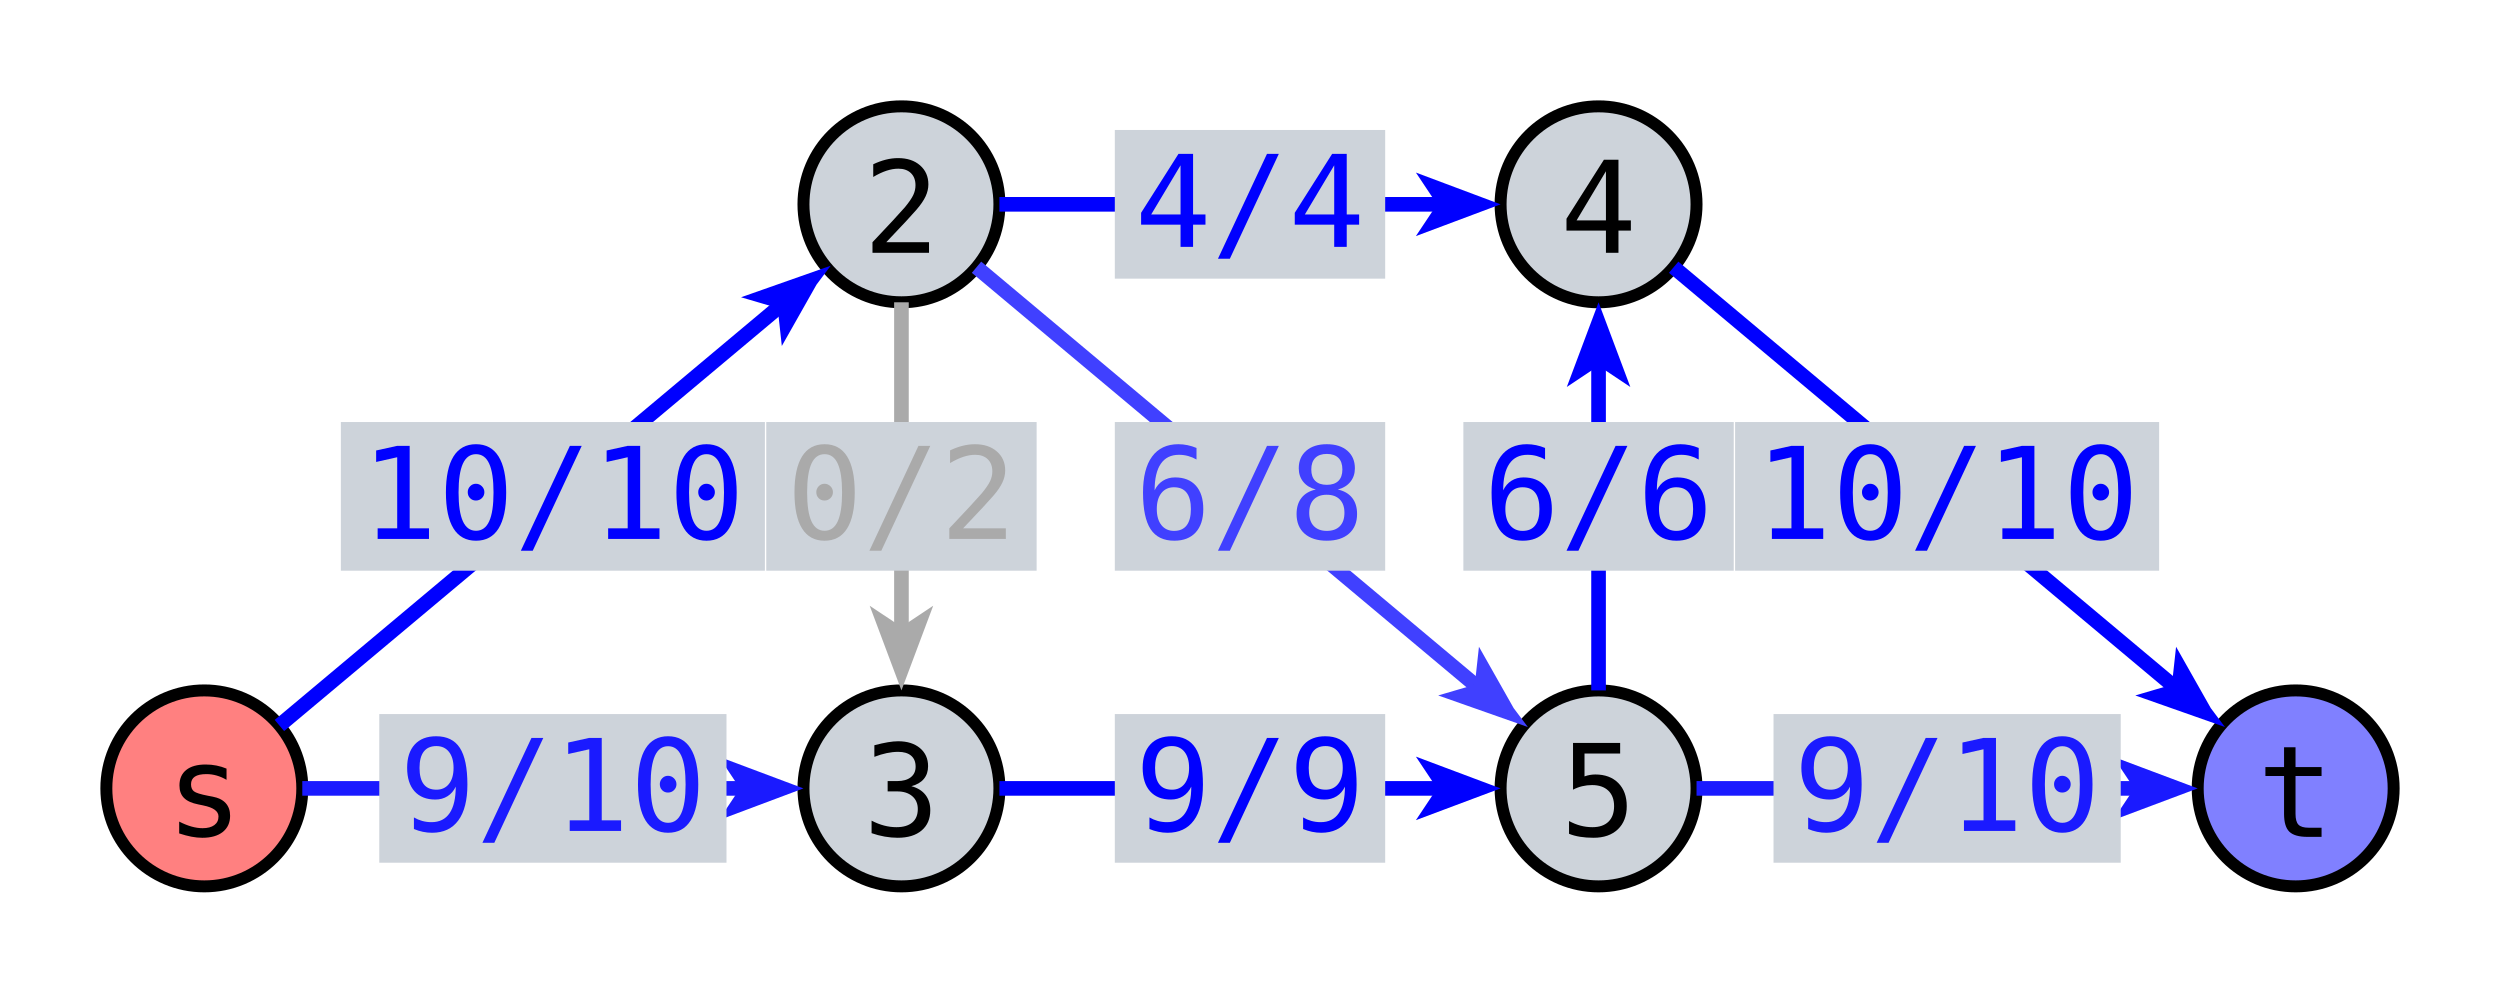
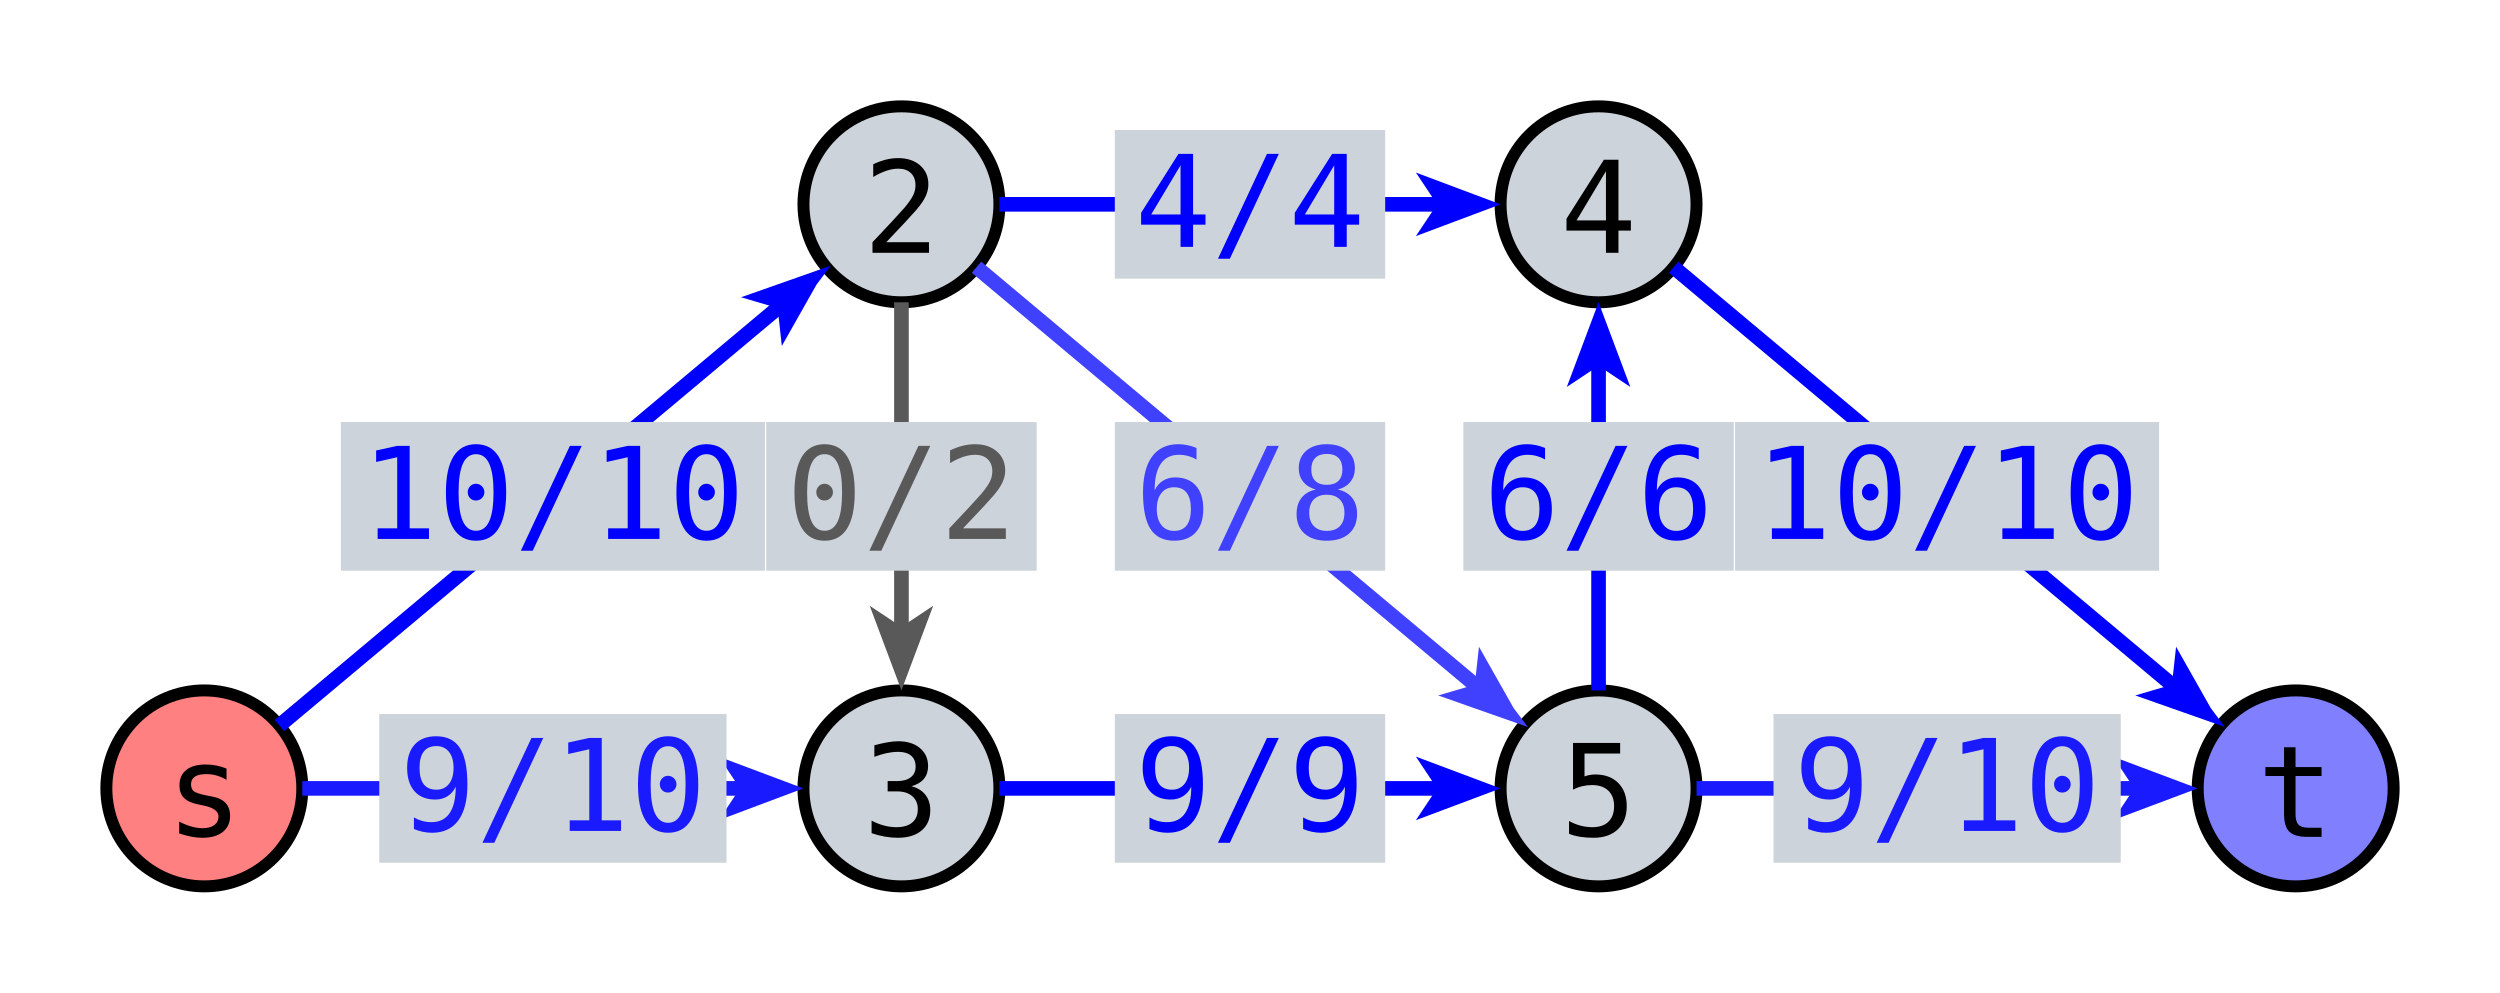
<svg xmlns="http://www.w3.org/2000/svg" xmlns:xlink="http://www.w3.org/1999/xlink" viewBox="0 0 188.063 74.677" width="188.063pt" height="74.677pt">
  <g transform="translate(8 8)">
    <path fill="#ff8080" fill-rule="nonzero" stroke="#000000" stroke-width="0.9" stroke-linecap="butt" stroke-linejoin="miter" stroke-miterlimit="4" transform="translate(0 43.93701)" d="M 0 0m 7.37 0c -4.067 0 -7.37 3.303 -7.37 7.37c 0 4.067 3.303 7.37 7.37 7.37c 4.067 0 7.37 -3.303 7.37 -7.37c 0 -4.067 -3.303 -7.37 -7.37 -7.37Z " />
    <path fill="none" transform="translate(4.480235 47.59224)" d="M 0 0m 0 0h 5.78v 7.43h -5.78v -7.43Z " />
    <g transform="translate(4.480235 47.59224)">
      <g transform="matrix(1 0 0 -1 0 7.29375)">
        <use xlink:href="#gD3120816C923F3705A366BB592C9E7CB" x="0" y="0" fill="#000000" fill-rule="nonzero" />
      </g>
    </g>
    <path fill="#cdd3da" fill-rule="nonzero" stroke="#000000" stroke-width="0.9" stroke-linecap="butt" stroke-linejoin="miter" stroke-miterlimit="4" transform="translate(52.44094)" d="M 0 0m 7.37 0c -4.067 0 -7.37 3.303 -7.37 7.37c 0 4.067 3.303 7.37 7.37 7.37c 4.067 0 7.37 -3.303 7.37 -7.37c 0 -4.067 -3.303 -7.37 -7.37 -7.37Z " />
    <path fill="none" transform="translate(56.92118 3.723204)" d="M 0 0m 0 0h 5.78v 7.294h -5.78v -7.294Z " />
    <g transform="translate(56.92118 3.723204)">
      <g transform="matrix(1 0 0 -1 0 7.29375)">
        <use xlink:href="#gC814F374D09A5177D73339D3A8A8B228" x="0" y="0" fill="#000000" fill-rule="nonzero" />
      </g>
    </g>
    <path fill="#cdd3da" fill-rule="nonzero" stroke="#000000" stroke-width="0.9" stroke-linecap="butt" stroke-linejoin="miter" stroke-miterlimit="4" transform="translate(52.44094 43.93701)" d="M 0 0m 7.37 0c -4.067 0 -7.37 3.303 -7.37 7.37c 0 4.067 3.303 7.37 7.37 7.37c 4.067 0 7.37 -3.303 7.37 -7.37c 0 -4.067 -3.303 -7.37 -7.37 -7.37Z " />
    <path fill="none" transform="translate(56.92118 47.59224)" d="M 0 0m 0 0h 5.78v 7.43h -5.78v -7.43Z " />
    <g transform="translate(56.92118 47.59224)">
      <g transform="matrix(1 0 0 -1 0 7.29375)">
        <use xlink:href="#gFF7C89DB8EC66FB14A5ABD42276CD9ED" x="0" y="0" fill="#000000" fill-rule="nonzero" />
      </g>
    </g>
    <path fill="#cdd3da" fill-rule="nonzero" stroke="#000000" stroke-width="0.9" stroke-linecap="butt" stroke-linejoin="miter" stroke-miterlimit="4" transform="translate(104.8819)" d="M 0 0m 7.37 0c -4.067 0 -7.37 3.303 -7.37 7.37c 0 4.067 3.303 7.37 7.37 7.37c 4.067 0 7.37 -3.303 7.37 -7.37c 0 -4.067 -3.303 -7.37 -7.37 -7.37Z " />
    <path fill="none" transform="translate(109.3621 3.723204)" d="M 0 0m 0 0h 5.78v 7.294h -5.78v -7.294Z " />
    <g transform="translate(109.3621 3.723204)">
      <g transform="matrix(1 0 0 -1 0 7.29375)">
        <use xlink:href="#g72256685EAE0C6E4F9C90BB9BD945509" x="0" y="0" fill="#000000" fill-rule="nonzero" />
      </g>
    </g>
    <path fill="#cdd3da" fill-rule="nonzero" stroke="#000000" stroke-width="0.9" stroke-linecap="butt" stroke-linejoin="miter" stroke-miterlimit="4" transform="translate(104.8819 43.93701)" d="M 0 0m 7.37 0c -4.067 0 -7.37 3.303 -7.37 7.37c 0 4.067 3.303 7.37 7.37 7.37c 4.067 0 7.37 -3.303 7.37 -7.37c 0 -4.067 -3.303 -7.37 -7.37 -7.37Z " />
    <path fill="none" transform="translate(109.3621 47.59224)" d="M 0 0m 0 0h 5.78v 7.43h -5.78v -7.43Z " />
    <g transform="translate(109.3621 47.59224)">
      <g transform="matrix(1 0 0 -1 0 7.29375)">
        <use xlink:href="#g59CEE7FAB3A072EB5A1DA28311F8928A" x="0" y="0" fill="#000000" fill-rule="nonzero" />
      </g>
    </g>
    <path fill="#8080ff" fill-rule="nonzero" stroke="#000000" stroke-width="0.9" stroke-linecap="butt" stroke-linejoin="miter" stroke-miterlimit="4" transform="translate(157.3228 43.93701)" d="M 0 0m 7.37 0c -4.067 0 -7.37 3.303 -7.37 7.37c 0 4.067 3.303 7.37 7.37 7.37c 4.067 0 7.37 -3.303 7.37 -7.37c 0 -4.067 -3.303 -7.37 -7.37 -7.37Z " />
    <path fill="none" transform="translate(161.8031 47.66021)" d="M 0 0m 0 0h 5.78v 7.294h -5.78v -7.294Z " />
    <g transform="translate(161.8031 47.66021)">
      <g transform="matrix(1 0 0 -1 0 7.29375)">
        <use xlink:href="#g926E880AC54D1C688B47E2A607A2C360" x="0" y="0" fill="#000000" fill-rule="nonzero" />
      </g>
    </g>
    <path fill="none" stroke="#0000ff" stroke-width="1.1" stroke-linecap="butt" stroke-linejoin="miter" stroke-miterlimit="4" transform="translate(13.01807 14.74657)" d="M 0 0m 0 31.828l 37.989 -31.828" />
    <path fill="#0000ff" fill-rule="nonzero" stroke="#0000ff" stroke-width="1.1" stroke-linecap="butt" stroke-linejoin="miter" stroke-miterlimit="4" stroke-dashoffset="0" stroke-dasharray="" transform="translate(49.53577 13.10815)" d="M 0 0m 3.427 0l -3.427 1.207l 1.471 0.432l 0.167 1.524l 1.788 -3.162Z " />
    <path fill="#cdd3da" fill-rule="nonzero" transform="translate(17.64133 23.7464)" d="M 0 0m 0 0h 31.898v 11.184h -31.898v -11.184Z " />
    <g transform="translate(17.64133 23.7464)">
      <g transform="matrix(1 0 0 -1 1.5 8.79375)">
        <use xlink:href="#g4E3CF1F3A81851F4F9EA9CFB73E71CB2" x="0" y="0" fill="#0000ff" fill-rule="nonzero" />
        <use xlink:href="#g99683A9329699FB0DE584789B497B709" x="5.78" y="0" fill="#0000ff" fill-rule="nonzero" />
        <use xlink:href="#g3C74E8071A4E585C67FA29656E1C0FB1" x="11.559" y="0" fill="#0000ff" fill-rule="nonzero" />
        <use xlink:href="#g4E3CF1F3A81851F4F9EA9CFB73E71CB2" x="17.339" y="0" fill="#0000ff" fill-rule="nonzero" />
        <use xlink:href="#g99683A9329699FB0DE584789B497B709" x="23.119" y="0" fill="#0000ff" fill-rule="nonzero" />
      </g>
    </g>
    <path fill="none" stroke="#1a1aff" stroke-width="1.1" stroke-linecap="butt" stroke-linejoin="miter" stroke-miterlimit="4" transform="translate(14.74016 51.30709)" d="M 0 0m 0 0h 33.583" />
    <path fill="#1a1aff" fill-rule="nonzero" stroke="#1a1aff" stroke-width="1.1" stroke-linecap="butt" stroke-linejoin="miter" stroke-miterlimit="4" stroke-dashoffset="0" stroke-dasharray="" transform="translate(47.47297 50.0315)" d="M 0 0m 3.402 1.276l -3.402 -1.276l 0.85 1.276l -0.85 1.276l 3.402 -1.276Z " />
    <path fill="#cdd3da" fill-rule="nonzero" transform="translate(20.53118 45.7149)" d="M 0 0m 0 0h 26.119v 11.184h -26.119v -11.184Z " />
    <g transform="translate(20.53118 45.7149)">
      <g transform="matrix(1 0 0 -1 1.5 8.79375)">
        <use xlink:href="#g8199B09DD7F58FA57B4793A0EAA9F82D" x="0" y="0" fill="#1a1aff" fill-rule="nonzero" />
        <use xlink:href="#g3C74E8071A4E585C67FA29656E1C0FB1" x="5.78" y="0" fill="#1a1aff" fill-rule="nonzero" />
        <use xlink:href="#g4E3CF1F3A81851F4F9EA9CFB73E71CB2" x="11.559" y="0" fill="#1a1aff" fill-rule="nonzero" />
        <use xlink:href="#g99683A9329699FB0DE584789B497B709" x="17.339" y="0" fill="#1a1aff" fill-rule="nonzero" />
      </g>
    </g>
-     <path fill="none" stroke="#aaaaaa" stroke-width="1.1" stroke-linecap="butt" stroke-linejoin="miter" stroke-miterlimit="4" transform="translate(59.81102 14.74016)" d="M 0 0m 0 0l 0 25.079" />
-     <path fill="#aaaaaa" fill-rule="nonzero" stroke="#aaaaaa" stroke-width="1.1" stroke-linecap="butt" stroke-linejoin="miter" stroke-miterlimit="4" stroke-dashoffset="0" stroke-dasharray="" transform="translate(58.53543 38.96903)" d="M 0 0m 1.276 3.402l 1.276 -3.402l -1.276 0.85l -1.276 -0.85l 1.276 3.402Z " />
+     <path fill="none" stroke="#595959" stroke-width="1.1" stroke-linecap="butt" stroke-linejoin="miter" stroke-miterlimit="4" transform="translate(59.81102 14.74016)" d="M 0 0m 0 0l 0 25.079" />
+     <path fill="#595959" fill-rule="nonzero" stroke="#595959" stroke-width="1.1" stroke-linecap="butt" stroke-linejoin="miter" stroke-miterlimit="4" stroke-dashoffset="0" stroke-dasharray="" transform="translate(58.53543 38.96903)" d="M 0 0m 1.276 3.402l 1.276 -3.402l -1.276 0.85l -1.276 -0.85l 1.276 3.402Z " />
    <path fill="#cdd3da" fill-rule="nonzero" transform="translate(49.64149 23.7464)" d="M 0 0m 0 0h 20.339v 11.184h -20.339v -11.184Z " />
    <g transform="translate(49.64149 23.7464)">
      <g transform="matrix(1 0 0 -1 1.5 8.79375)">
-         <use xlink:href="#g99683A9329699FB0DE584789B497B709" x="0" y="0" fill="#aaaaaa" fill-rule="nonzero" />
-         <use xlink:href="#g3C74E8071A4E585C67FA29656E1C0FB1" x="5.78" y="0" fill="#aaaaaa" fill-rule="nonzero" />
-         <use xlink:href="#gC814F374D09A5177D73339D3A8A8B228" x="11.559" y="0" fill="#aaaaaa" fill-rule="nonzero" />
+         <use xlink:href="#g99683A9329699FB0DE584789B497B709" x="0" y="0" fill="#595959" fill-rule="nonzero" />
+         <use xlink:href="#g3C74E8071A4E585C67FA29656E1C0FB1" x="5.78" y="0" fill="#595959" fill-rule="nonzero" />
+         <use xlink:href="#gC814F374D09A5177D73339D3A8A8B228" x="11.559" y="0" fill="#595959" fill-rule="nonzero" />
      </g>
    </g>
    <path fill="none" stroke="#0000ff" stroke-width="1.1" stroke-linecap="butt" stroke-linejoin="miter" stroke-miterlimit="4" transform="translate(67.1811 7.370079)" d="M 0 0m 0 0l 33.583 0" />
    <path fill="#0000ff" fill-rule="nonzero" stroke="#0000ff" stroke-width="1.1" stroke-linecap="butt" stroke-linejoin="miter" stroke-miterlimit="4" stroke-dashoffset="0" stroke-dasharray="" transform="translate(99.91391 6.094488)" d="M 0 0m 3.402 1.276l -3.402 -1.276l 0.85 1.276l -0.85 1.276l 3.402 -1.276Z " />
    <path fill="#cdd3da" fill-rule="nonzero" transform="translate(75.86196 1.777891)" d="M 0 0m 0 0h 20.339v 11.184h -20.339v -11.184Z " />
    <g transform="translate(75.86196 1.777891)">
      <g transform="matrix(1 0 0 -1 1.5 8.79375)">
        <use xlink:href="#g72256685EAE0C6E4F9C90BB9BD945509" x="0" y="0" fill="#0000ff" fill-rule="nonzero" />
        <use xlink:href="#g3C74E8071A4E585C67FA29656E1C0FB1" x="5.78" y="0" fill="#0000ff" fill-rule="nonzero" />
        <use xlink:href="#g72256685EAE0C6E4F9C90BB9BD945509" x="11.559" y="0" fill="#0000ff" fill-rule="nonzero" />
      </g>
    </g>
    <path fill="none" stroke="#4040ff" stroke-width="1.1" stroke-linecap="butt" stroke-linejoin="miter" stroke-miterlimit="4" transform="translate(65.45901 12.10218)" d="M 0 0m 0 0l 37.989 31.828" />
    <path fill="#4040ff" fill-rule="nonzero" stroke="#4040ff" stroke-width="1.1" stroke-linecap="butt" stroke-linejoin="miter" stroke-miterlimit="4" stroke-dashoffset="0" stroke-dasharray="" transform="translate(101.9767 42.40669)" d="M 0 0m 3.427 3.162l -1.788 -3.162l -0.167 1.524l -1.471 0.432l 3.427 1.207Z " />
    <path fill="#cdd3da" fill-rule="nonzero" transform="translate(75.86196 23.7464)" d="M 0 0m 0 0h 20.339v 11.184h -20.339v -11.184Z " />
    <g transform="translate(75.86196 23.7464)">
      <g transform="matrix(1 0 0 -1 1.5 8.79375)">
        <use xlink:href="#g281A81AA20B23F847B124030DB55390F" x="0" y="0" fill="#4040ff" fill-rule="nonzero" />
        <use xlink:href="#g3C74E8071A4E585C67FA29656E1C0FB1" x="5.78" y="0" fill="#4040ff" fill-rule="nonzero" />
        <use xlink:href="#g98D8FF65AD26C4ED76A2504B1FA28170" x="11.559" y="0" fill="#4040ff" fill-rule="nonzero" />
      </g>
    </g>
    <path fill="none" stroke="#0000ff" stroke-width="1.1" stroke-linecap="butt" stroke-linejoin="miter" stroke-miterlimit="4" transform="translate(67.1811 51.30709)" d="M 0 0m 0 0h 33.583" />
    <path fill="#0000ff" fill-rule="nonzero" stroke="#0000ff" stroke-width="1.1" stroke-linecap="butt" stroke-linejoin="miter" stroke-miterlimit="4" stroke-dashoffset="0" stroke-dasharray="" transform="translate(99.91391 50.0315)" d="M 0 0m 3.402 1.276l -3.402 -1.276l 0.85 1.276l -0.85 1.276l 3.402 -1.276Z " />
    <path fill="#cdd3da" fill-rule="nonzero" transform="translate(75.86196 45.7149)" d="M 0 0m 0 0h 20.339v 11.184h -20.339v -11.184Z " />
    <g transform="translate(75.86196 45.7149)">
      <g transform="matrix(1 0 0 -1 1.5 8.79375)">
        <use xlink:href="#g8199B09DD7F58FA57B4793A0EAA9F82D" x="0" y="0" fill="#0000ff" fill-rule="nonzero" />
        <use xlink:href="#g3C74E8071A4E585C67FA29656E1C0FB1" x="5.78" y="0" fill="#0000ff" fill-rule="nonzero" />
        <use xlink:href="#g8199B09DD7F58FA57B4793A0EAA9F82D" x="11.559" y="0" fill="#0000ff" fill-rule="nonzero" />
      </g>
    </g>
    <path fill="none" stroke="#0000ff" stroke-width="1.1" stroke-linecap="butt" stroke-linejoin="miter" stroke-miterlimit="4" transform="translate(117.9 12.10218)" d="M 0 0m 0 0l 37.989 31.828" />
    <path fill="#0000ff" fill-rule="nonzero" stroke="#0000ff" stroke-width="1.1" stroke-linecap="butt" stroke-linejoin="miter" stroke-miterlimit="4" stroke-dashoffset="0" stroke-dasharray="" transform="translate(154.4177 42.40669)" d="M 0 0m 3.427 3.162l -1.788 -3.162l -0.167 1.524l -1.471 0.432l 3.427 1.207Z " />
    <path fill="#cdd3da" fill-rule="nonzero" transform="translate(122.5232 23.7464)" d="M 0 0m 0 0h 31.898v 11.184h -31.898v -11.184Z " />
    <g transform="translate(122.5232 23.7464)">
      <g transform="matrix(1 0 0 -1 1.5 8.79375)">
        <use xlink:href="#g4E3CF1F3A81851F4F9EA9CFB73E71CB2" x="0" y="0" fill="#0000ff" fill-rule="nonzero" />
        <use xlink:href="#g99683A9329699FB0DE584789B497B709" x="5.78" y="0" fill="#0000ff" fill-rule="nonzero" />
        <use xlink:href="#g3C74E8071A4E585C67FA29656E1C0FB1" x="11.559" y="0" fill="#0000ff" fill-rule="nonzero" />
        <use xlink:href="#g4E3CF1F3A81851F4F9EA9CFB73E71CB2" x="17.339" y="0" fill="#0000ff" fill-rule="nonzero" />
        <use xlink:href="#g99683A9329699FB0DE584789B497B709" x="23.119" y="0" fill="#0000ff" fill-rule="nonzero" />
      </g>
    </g>
    <path fill="none" stroke="#0000ff" stroke-width="1.1" stroke-linecap="butt" stroke-linejoin="miter" stroke-miterlimit="4" transform="translate(112.252 18.85774)" d="M 0 0m 0 25.079v -25.079" />
    <path fill="#0000ff" fill-rule="nonzero" stroke="#0000ff" stroke-width="1.1" stroke-linecap="butt" stroke-linejoin="miter" stroke-miterlimit="4" stroke-dashoffset="0" stroke-dasharray="" transform="translate(110.9764 16.30656)" d="M 0 0m 1.276 0l -1.276 3.402l 1.276 -0.85l 1.276 0.85l -1.276 -3.402Z " />
    <path fill="#cdd3da" fill-rule="nonzero" transform="translate(102.0824 23.7464)" d="M 0 0m 0 0h 20.339v 11.184h -20.339v -11.184Z " />
    <g transform="translate(102.0824 23.7464)">
      <g transform="matrix(1 0 0 -1 1.5 8.79375)">
        <use xlink:href="#g281A81AA20B23F847B124030DB55390F" x="0" y="0" fill="#0000ff" fill-rule="nonzero" />
        <use xlink:href="#g3C74E8071A4E585C67FA29656E1C0FB1" x="5.78" y="0" fill="#0000ff" fill-rule="nonzero" />
        <use xlink:href="#g281A81AA20B23F847B124030DB55390F" x="11.559" y="0" fill="#0000ff" fill-rule="nonzero" />
      </g>
    </g>
    <path fill="none" stroke="#1a1aff" stroke-width="1.1" stroke-linecap="butt" stroke-linejoin="miter" stroke-miterlimit="4" transform="translate(119.622 51.30709)" d="M 0 0m 0 0h 33.583" />
    <path fill="#1a1aff" fill-rule="nonzero" stroke="#1a1aff" stroke-width="1.1" stroke-linecap="butt" stroke-linejoin="miter" stroke-miterlimit="4" stroke-dashoffset="0" stroke-dasharray="" transform="translate(152.3549 50.0315)" d="M 0 0m 3.402 1.276l -3.402 -1.276l 0.85 1.276l -0.85 1.276l 3.402 -1.276Z " />
    <path fill="#cdd3da" fill-rule="nonzero" transform="translate(125.4131 45.7149)" d="M 0 0m 0 0h 26.119v 11.184h -26.119v -11.184Z " />
    <g transform="translate(125.4131 45.7149)">
      <g transform="matrix(1 0 0 -1 1.5 8.79375)">
        <use xlink:href="#g8199B09DD7F58FA57B4793A0EAA9F82D" x="0" y="0" fill="#1a1aff" fill-rule="nonzero" />
        <use xlink:href="#g3C74E8071A4E585C67FA29656E1C0FB1" x="5.78" y="0" fill="#1a1aff" fill-rule="nonzero" />
        <use xlink:href="#g4E3CF1F3A81851F4F9EA9CFB73E71CB2" x="11.559" y="0" fill="#1a1aff" fill-rule="nonzero" />
        <use xlink:href="#g99683A9329699FB0DE584789B497B709" x="17.339" y="0" fill="#1a1aff" fill-rule="nonzero" />
      </g>
    </g>
  </g>
  <defs>
    <symbol id="gD3120816C923F3705A366BB592C9E7CB" overflow="visible">
      <path d="M 0 0m 4.561 5.067v -0.844q -0.37 0.216 -0.745 0.323q -0.375 0.108 -0.764 0.108q -0.586 0 -0.874 -0.19q -0.288 -0.19 -0.288 -0.579q 0 -0.352 0.216 -0.525q 0.216 -0.173 1.073 -0.338l 0.347 -0.066q 0.642 -0.122 0.973 -0.487q 0.33 -0.366 0.33 -0.952q 0 -0.778 -0.553 -1.216q -0.553 -0.438 -1.538 -0.438q -0.389 0 -0.816 0.082q -0.427 0.082 -0.923 0.246v 0.891q 0.483 -0.248 0.923 -0.373q 0.441 -0.124 0.834 -0.124q 0.572 0 0.886 0.232q 0.314 0.232 0.314 0.649q 0 0.6 -1.148 0.83l -0.037 0.009l -0.323 0.066q -0.745 0.145 -1.087 0.49q -0.342 0.345 -0.342 0.94q 0 0.755 0.511 1.165q 0.511 0.41 1.458 0.41q 0.422 0 0.811 -0.077q 0.389 -0.077 0.764 -0.232Z " />
    </symbol>
    <symbol id="gC814F374D09A5177D73339D3A8A8B228" overflow="visible">
      <path d="M 0 0m 1.748 0.797h 3.216v -0.797h -4.252v 0.797q 0.877 0.923 1.533 1.631q 0.656 0.708 0.905 0.998q 0.469 0.572 0.633 0.926q 0.164 0.354 0.164 0.724q 0 0.586 -0.345 0.919q -0.345 0.333 -0.945 0.333q -0.427 0 -0.895 -0.155q -0.469 -0.155 -0.994 -0.469v 0.956q 0.483 0.23 0.949 0.347q 0.466 0.117 0.921 0.117q 1.027 0 1.652 -0.546q 0.626 -0.546 0.626 -1.432q 0 -0.45 -0.209 -0.9q -0.209 -0.45 -0.677 -0.994q -0.263 -0.305 -0.762 -0.844q -0.499 -0.539 -1.521 -1.613Z " />
    </symbol>
    <symbol id="gFF7C89DB8EC66FB14A5ABD42276CD9ED" overflow="visible">
      <path d="M 0 0m 3.638 3.745q 0.689 -0.183 1.055 -0.649q 0.366 -0.466 0.366 -1.165q 0 -0.966 -0.649 -1.516q -0.649 -0.551 -1.798 -0.551q -0.483 0 -0.984 0.089q -0.502 0.089 -0.984 0.258v 0.942q 0.478 -0.248 0.942 -0.37q 0.464 -0.122 0.923 -0.122q 0.778 0 1.195 0.352q 0.417 0.352 0.417 1.012q 0 0.609 -0.417 0.968q -0.417 0.359 -1.13 0.359h -0.722v 0.778h 0.722q 0.652 0 1.017 0.286q 0.366 0.286 0.366 0.797q 0 0.539 -0.34 0.827q -0.34 0.288 -0.968 0.288q -0.417 0 -0.863 -0.094q -0.445 -0.094 -0.933 -0.281v 0.872q 0.567 0.15 1.01 0.225q 0.443 0.075 0.785 0.075q 1.022 0 1.634 -0.513q 0.612 -0.513 0.612 -1.362q 0 -0.577 -0.321 -0.961q -0.321 -0.384 -0.935 -0.544Z " />
    </symbol>
    <symbol id="g72256685EAE0C6E4F9C90BB9BD945509" overflow="visible">
      <path d="M 0 0m 3.445 6.136l -2.208 -3.698h 2.208v 3.698Z m -0.155 0.863h 1.097v -4.561h 0.933v -0.769h -0.933v -1.669h -0.942v 1.669h -2.967v 0.895l 2.812 4.434Z " />
    </symbol>
    <symbol id="g59CEE7FAB3A072EB5A1DA28311F8928A" overflow="visible">
      <path d="M 0 0m 0.97 6.998h 3.544v -0.797h -2.681v -1.72q 0.202 0.075 0.405 0.11q 0.204 0.035 0.41 0.035q 1.087 0 1.725 -0.642q 0.637 -0.642 0.637 -1.739q 0 -1.106 -0.668 -1.744q -0.668 -0.637 -1.826 -0.637q -0.558 0 -1.02 0.075q -0.462 0.075 -0.827 0.225v 0.961q 0.431 -0.234 0.867 -0.349q 0.436 -0.115 0.891 -0.115q 0.783 0 1.207 0.412q 0.424 0.412 0.424 1.172q 0 0.75 -0.438 1.167q -0.438 0.417 -1.221 0.417q -0.38 0 -0.741 -0.087q -0.361 -0.087 -0.689 -0.26v 3.516Z " />
    </symbol>
    <symbol id="g926E880AC54D1C688B47E2A607A2C360" overflow="visible">
      <path d="M 0 0m 2.878 6.741v -1.491h 1.959v -0.67h -1.959v -2.85q 0 -0.581 0.22 -0.811q 0.22 -0.23 0.769 -0.23h 0.97v -0.689h -1.055q -0.97 0 -1.369 0.389q -0.398 0.389 -0.398 1.341v 2.85h -1.402v 0.67h 1.402v 1.491h 0.863Z " />
    </symbol>
    <symbol id="g4E3CF1F3A81851F4F9EA9CFB73E71CB2" overflow="visible">
      <path d="M 0 0m 1.266 0.797h 1.472v 5.348l -1.584 -0.356v 0.863l 1.575 0.347h 0.947v -6.202h 1.453v -0.797h -3.862v 0.797Z " />
    </symbol>
    <symbol id="g99683A9329699FB0DE584789B497B709" overflow="visible">
      <path d="M 0 0m 2.264 3.516q 0 0.258 0.18 0.445q 0.18 0.188 0.434 0.188q 0.263 0 0.45 -0.188q 0.188 -0.188 0.188 -0.445q 0 -0.263 -0.185 -0.445q -0.185 -0.183 -0.452 -0.183q -0.263 0 -0.438 0.178q -0.176 0.178 -0.176 0.45Z m 0.623 2.859q -0.661 0 -0.987 -0.713q -0.326 -0.713 -0.326 -2.17q 0 -1.453 0.326 -2.166q 0.326 -0.713 0.987 -0.713q 0.666 0 0.991 0.713q 0.326 0.713 0.326 2.166q 0 1.458 -0.326 2.17q -0.326 0.713 -0.991 0.713Z m 0 0.75q 1.12 0 1.695 -0.919q 0.574 -0.919 0.574 -2.714q 0 -1.791 -0.574 -2.709q -0.574 -0.919 -1.695 -0.919q -1.12 0 -1.692 0.919q -0.572 0.919 -0.572 2.709q 0 1.795 0.572 2.714q 0.572 0.919 1.692 0.919Z " />
    </symbol>
    <symbol id="g3C74E8071A4E585C67FA29656E1C0FB1" overflow="visible">
      <path d="M 0 0m 4.167 6.998h 0.891l -3.684 -7.889h -0.895l 3.689 7.889Z " />
    </symbol>
    <symbol id="g8199B09DD7F58FA57B4793A0EAA9F82D" overflow="visible">
      <path d="M 0 0m 2.794 3.103q 0.605 0 0.949 0.436q 0.345 0.436 0.345 1.205q 0 0.769 -0.345 1.205q -0.345 0.436 -0.949 0.436q -0.628 0 -0.947 -0.415q -0.319 -0.415 -0.319 -1.226q 0 -0.816 0.316 -1.228q 0.316 -0.412 0.949 -0.412Z m -1.688 -2.958v 0.872q 0.295 -0.173 0.628 -0.265q 0.333 -0.091 0.694 -0.091q 0.9 0 1.362 0.677q 0.462 0.677 0.462 1.995q -0.22 -0.469 -0.619 -0.72q -0.398 -0.251 -0.914 -0.251q -1.012 0 -1.568 0.623q -0.555 0.623 -0.555 1.767q 0 1.13 0.57 1.751q 0.57 0.621 1.61 0.621q 1.219 0 1.786 -0.877q 0.567 -0.877 0.567 -2.756q 0 -1.767 -0.682 -2.698q -0.682 -0.93 -1.98 -0.93q -0.342 0 -0.689 0.073q -0.347 0.073 -0.67 0.209Z " />
    </symbol>
    <symbol id="g281A81AA20B23F847B124030DB55390F" overflow="visible">
      <path d="M 0 0m 4.645 6.844v -0.872q -0.295 0.173 -0.628 0.265q -0.333 0.091 -0.694 0.091q -0.9 0 -1.364 -0.677q -0.464 -0.677 -0.464 -1.995q 0.225 0.469 0.623 0.72q 0.398 0.251 0.914 0.251q 1.012 0 1.568 -0.621q 0.555 -0.621 0.555 -1.76q 0 -1.134 -0.572 -1.758q -0.572 -0.623 -1.608 -0.623q -1.219 0 -1.786 0.874q -0.567 0.874 -0.567 2.754q 0 1.772 0.682 2.702q 0.682 0.93 1.976 0.93q 0.347 0 0.694 -0.073q 0.347 -0.073 0.67 -0.209Z m -1.688 -2.958q -0.605 0 -0.952 -0.436q -0.347 -0.436 -0.347 -1.205q 0 -0.769 0.347 -1.205q 0.347 -0.436 0.952 -0.436q 0.628 0 0.947 0.415q 0.319 0.415 0.319 1.226q 0 0.816 -0.319 1.228q -0.319 0.412 -0.947 0.412Z " />
    </symbol>
    <symbol id="g98D8FF65AD26C4ED76A2504B1FA28170" overflow="visible">
      <path d="M 0 0m 2.888 3.323q -0.633 0 -0.977 -0.354q -0.345 -0.354 -0.345 -1.001q 0 -0.647 0.349 -1.005q 0.349 -0.359 0.973 -0.359q 0.637 0 0.982 0.354q 0.345 0.354 0.345 1.01q 0 0.642 -0.349 0.998q -0.349 0.356 -0.977 0.356Z m -0.825 0.394q -0.605 0.155 -0.945 0.577q -0.34 0.422 -0.34 1.017q 0 0.834 0.567 1.324q 0.567 0.49 1.542 0.49q 0.98 0 1.547 -0.49q 0.567 -0.49 0.567 -1.324q 0 -0.595 -0.34 -1.017q -0.34 -0.422 -0.945 -0.577q 0.703 -0.155 1.076 -0.623q 0.373 -0.469 0.373 -1.214q 0 -0.947 -0.605 -1.481q -0.605 -0.534 -1.673 -0.534q -1.069 0 -1.671 0.532q -0.602 0.532 -0.602 1.474q 0 0.75 0.373 1.221q 0.373 0.471 1.076 0.626Z m -0.342 1.505q 0 -0.562 0.3 -0.858q 0.3 -0.295 0.867 -0.295q 0.572 0 0.872 0.295q 0.3 0.295 0.3 0.858q 0 0.572 -0.298 0.872q -0.298 0.3 -0.874 0.3q -0.567 0 -0.867 -0.302q -0.3 -0.302 -0.3 -0.87Z " />
    </symbol>
  </defs>
</svg>
